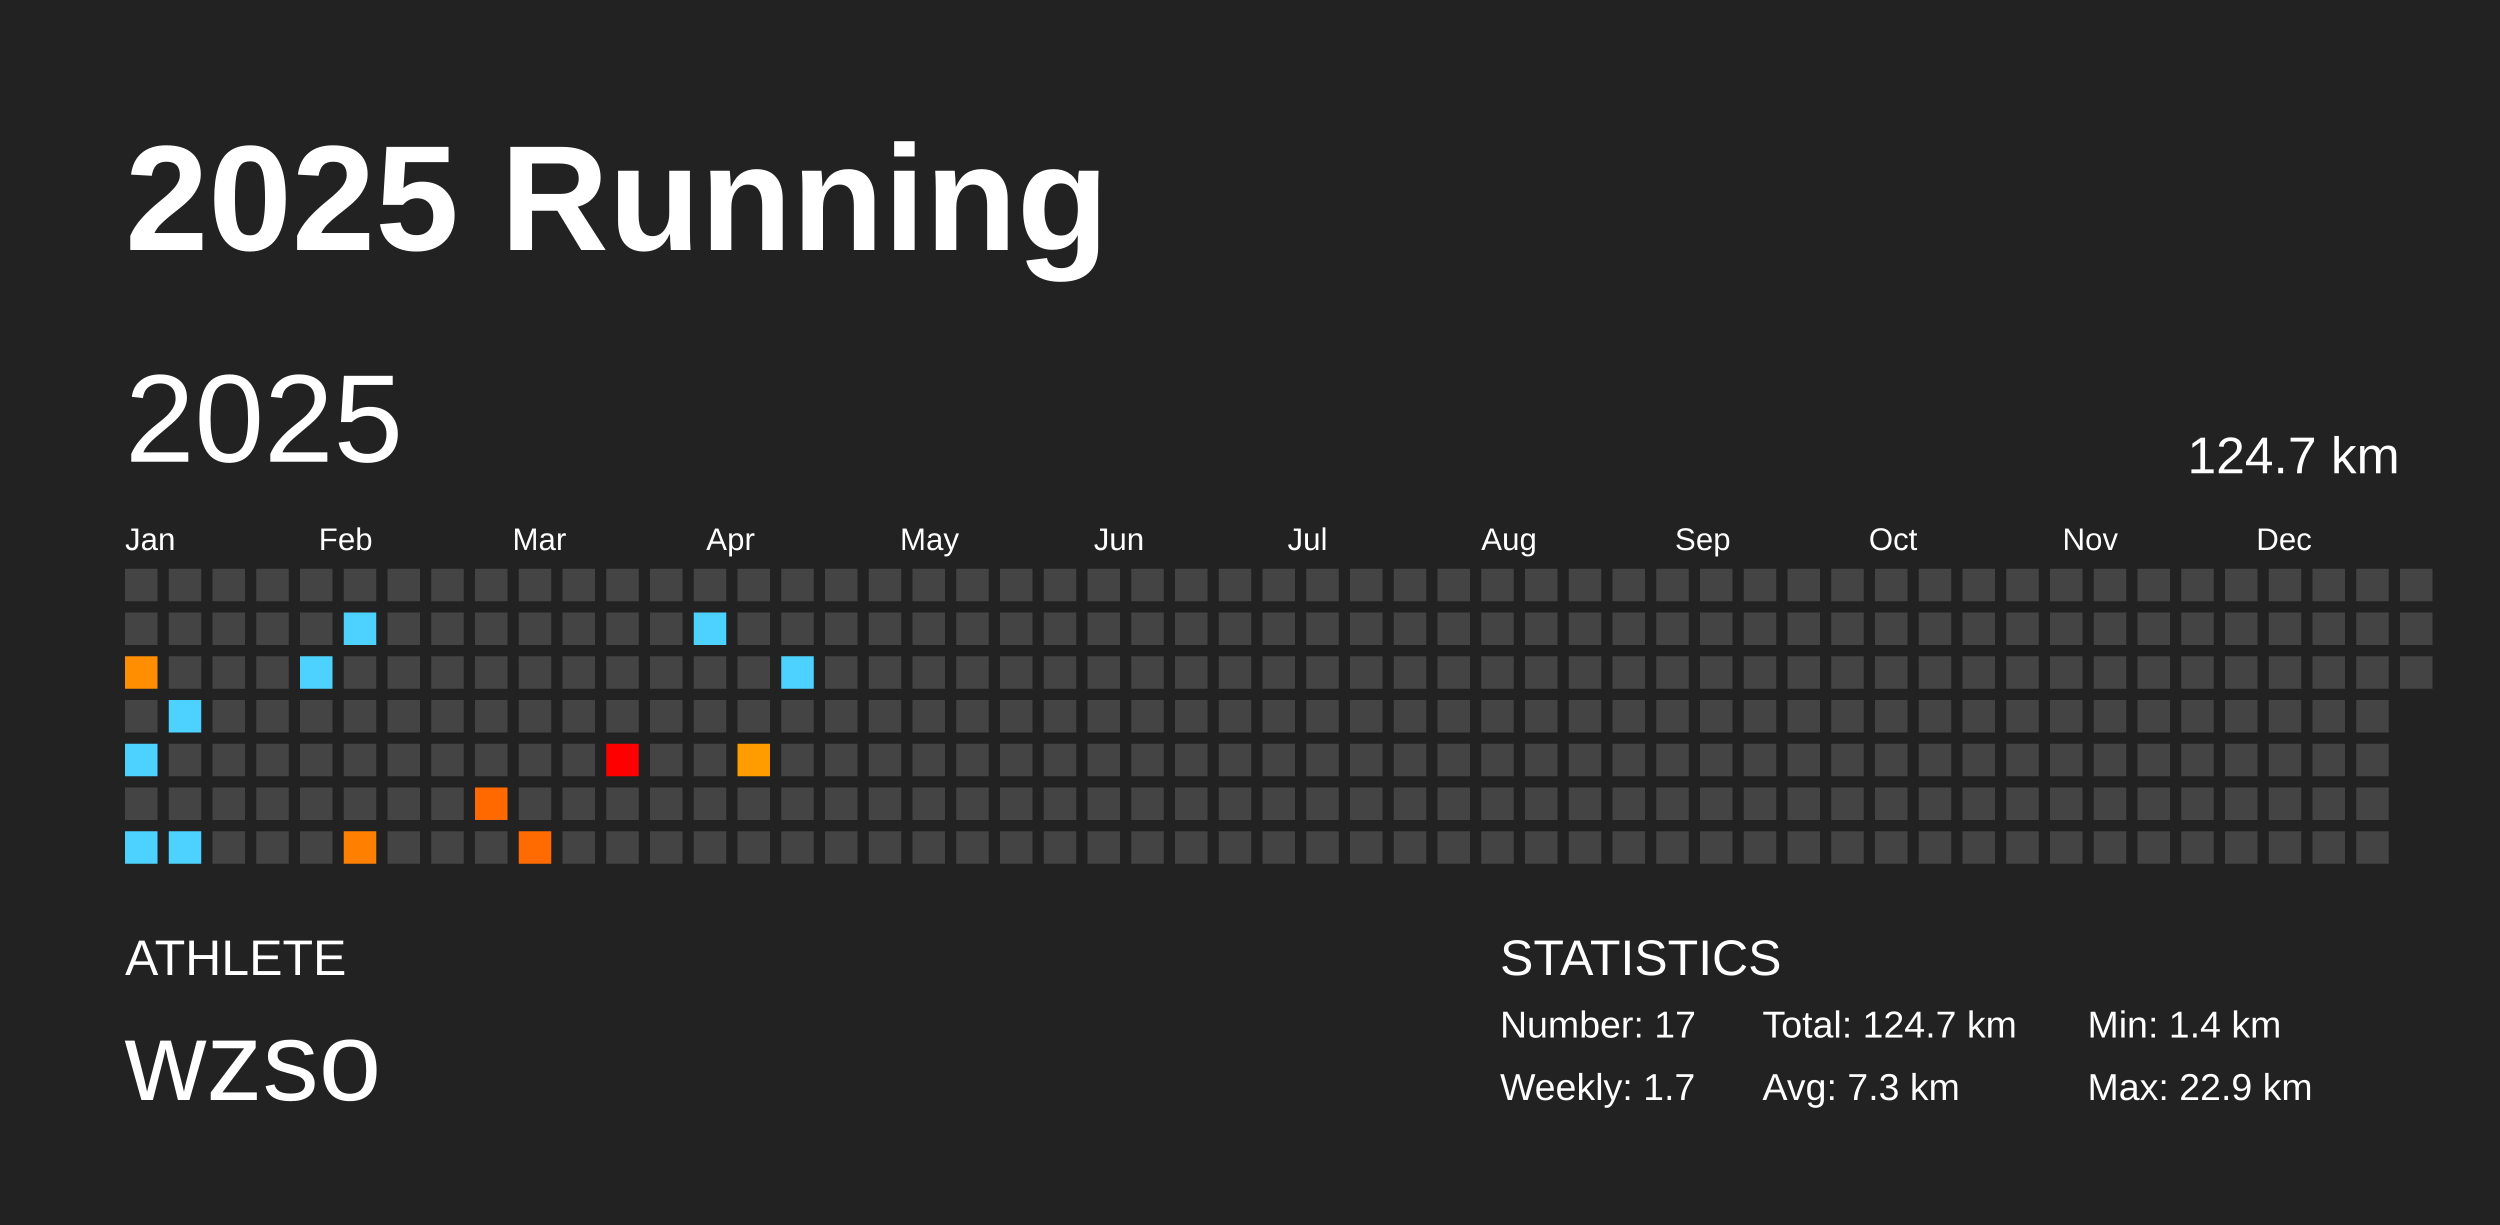
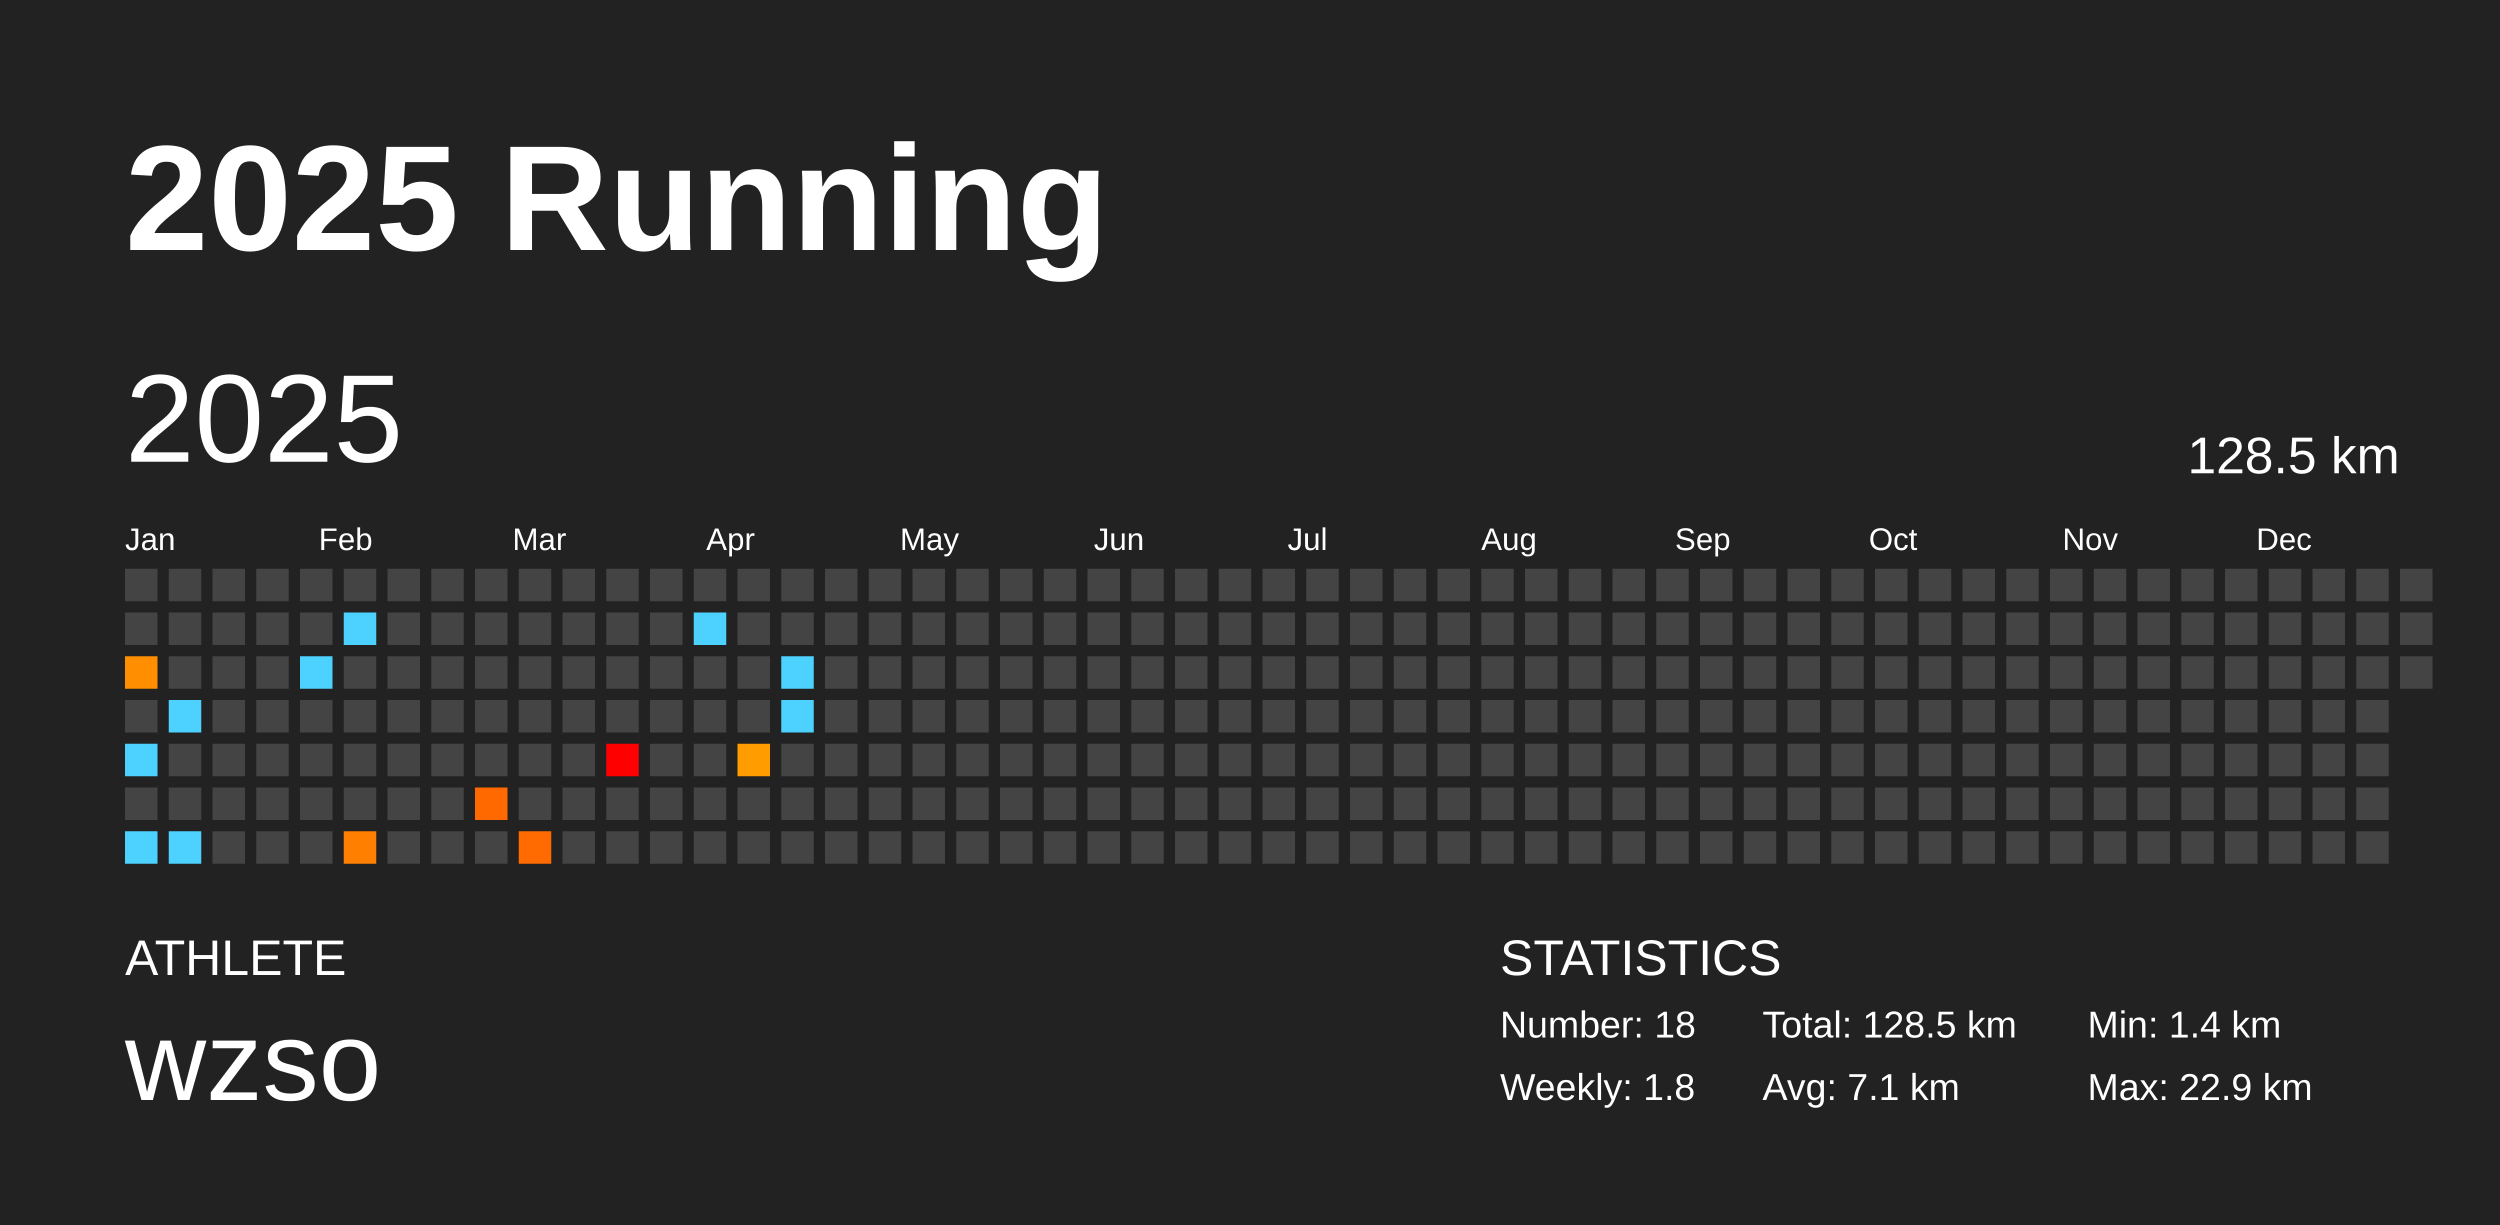
<svg xmlns="http://www.w3.org/2000/svg" baseProfile="full" height="98mm" version="1.1" viewBox="0,0,200,98" width="200mm">
  <defs />
  <rect fill="#222222" height="98" width="200" x="0" y="0" />
  <text fill="#FFFFFF" style="font-size:12px; font-family:Arial; font-weight:bold;" x="10" y="20">2025 Running</text>
  <text fill="#FFFFFF" style="font-size:4px; font-family:Arial" x="10" y="78">ATHLETE</text>
  <text fill="#FFFFFF" style="font-size:9px; font-family:Arial" x="10" y="88">wzso</text>
  <text fill="#FFFFFF" style="font-size:4px; font-family:Arial" x="120" y="78">STATISTICS</text>
-   <text fill="#FFFFFF" style="font-size:3px; font-family:Arial" x="120" y="83">Number: 17</text>
-   <text fill="#FFFFFF" style="font-size:3px; font-family:Arial" x="120" y="88">Weekly: 1.7</text>
-   <text fill="#FFFFFF" style="font-size:3px; font-family:Arial" x="141" y="83">Total: 124.7 km</text>
-   <text fill="#FFFFFF" style="font-size:3px; font-family:Arial" x="141" y="88">Avg: 7.3 km</text>
+   <text fill="#FFFFFF" style="font-size:3px; font-family:Arial" x="120" y="83">Number: 18</text>
+   <text fill="#FFFFFF" style="font-size:3px; font-family:Arial" x="120" y="88">Weekly: 1.8</text>
+   <text fill="#FFFFFF" style="font-size:3px; font-family:Arial" x="141" y="83">Total: 128.5 km</text>
+   <text fill="#FFFFFF" style="font-size:3px; font-family:Arial" x="141" y="88">Avg: 7.1 km</text>
  <text fill="#FFFFFF" style="font-size:3px; font-family:Arial" x="167" y="83">Min: 1.4 km</text>
  <text fill="#FFFFFF" style="font-size:3px; font-family:Arial" x="167" y="88">Max: 22.9 km</text>
  <text dominant-baseline="hanging" fill="#FFFFFF" style="font-size:10.0px; font-family:Arial;" x="10" y="30">2025</text>
-   <text dominant-baseline="hanging" fill="#FFFFFF" style="font-size:4.125px; font-family:Arial;" x="175" y="35">124.7 km</text>
+   <text dominant-baseline="hanging" fill="#FFFFFF" style="font-size:4.125px; font-family:Arial;" x="175" y="35">128.5 km</text>
  <text fill="#FFFFFF" style="font-size:2.5px; font-family:Arial" x="10.0" y="44">Jan</text>
  <text fill="#FFFFFF" style="font-size:2.5px; font-family:Arial" x="25.5" y="44">Feb</text>
  <text fill="#FFFFFF" style="font-size:2.5px; font-family:Arial" x="41.0" y="44">Mar</text>
  <text fill="#FFFFFF" style="font-size:2.5px; font-family:Arial" x="56.5" y="44">Apr</text>
  <text fill="#FFFFFF" style="font-size:2.5px; font-family:Arial" x="72.0" y="44">May</text>
  <text fill="#FFFFFF" style="font-size:2.5px; font-family:Arial" x="87.5" y="44">Jun</text>
  <text fill="#FFFFFF" style="font-size:2.5px; font-family:Arial" x="103.0" y="44">Jul</text>
  <text fill="#FFFFFF" style="font-size:2.5px; font-family:Arial" x="118.5" y="44">Aug</text>
  <text fill="#FFFFFF" style="font-size:2.5px; font-family:Arial" x="134.0" y="44">Sep</text>
  <text fill="#FFFFFF" style="font-size:2.5px; font-family:Arial" x="149.5" y="44">Oct</text>
  <text fill="#FFFFFF" style="font-size:2.5px; font-family:Arial" x="165.0" y="44">Nov</text>
  <text fill="#FFFFFF" style="font-size:2.5px; font-family:Arial" x="180.5" y="44">Dec</text>
  <rect fill="#444444" height="2.6" width="2.6" x="10.0" y="45.5" />
  <rect fill="#444444" height="2.6" width="2.6" x="10.0" y="49.0" />
  <rect fill="#ff8e00" height="2.6" width="2.6" x="10.0" y="52.5" />
  <rect fill="#444444" height="2.6" width="2.6" x="10.0" y="56.0" />
  <rect fill="#4dd2ff" height="2.6" width="2.6" x="10.0" y="59.5" />
  <rect fill="#444444" height="2.6" width="2.6" x="10.0" y="63.0" />
  <rect fill="#4dd2ff" height="2.6" width="2.6" x="10.0" y="66.5" />
  <rect fill="#444444" height="2.6" width="2.6" x="13.5" y="45.5" />
  <rect fill="#444444" height="2.6" width="2.6" x="13.5" y="49.0" />
  <rect fill="#444444" height="2.6" width="2.6" x="13.5" y="52.5" />
  <rect fill="#4dd2ff" height="2.6" width="2.6" x="13.5" y="56.0" />
  <rect fill="#444444" height="2.6" width="2.6" x="13.5" y="59.5" />
  <rect fill="#444444" height="2.6" width="2.6" x="13.5" y="63.0" />
  <rect fill="#4dd2ff" height="2.6" width="2.6" x="13.5" y="66.5" />
  <rect fill="#444444" height="2.6" width="2.6" x="17.0" y="45.5" />
  <rect fill="#444444" height="2.6" width="2.6" x="17.0" y="49.0" />
  <rect fill="#444444" height="2.6" width="2.6" x="17.0" y="52.5" />
  <rect fill="#444444" height="2.6" width="2.6" x="17.0" y="56.0" />
  <rect fill="#444444" height="2.6" width="2.6" x="17.0" y="59.5" />
  <rect fill="#444444" height="2.6" width="2.6" x="17.0" y="63.0" />
  <rect fill="#444444" height="2.6" width="2.6" x="17.0" y="66.5" />
  <rect fill="#444444" height="2.6" width="2.6" x="20.5" y="45.5" />
  <rect fill="#444444" height="2.6" width="2.6" x="20.5" y="49.0" />
  <rect fill="#444444" height="2.6" width="2.6" x="20.5" y="52.5" />
  <rect fill="#444444" height="2.6" width="2.6" x="20.5" y="56.0" />
  <rect fill="#444444" height="2.6" width="2.6" x="20.5" y="59.5" />
  <rect fill="#444444" height="2.6" width="2.6" x="20.5" y="63.0" />
  <rect fill="#444444" height="2.6" width="2.6" x="20.5" y="66.5" />
  <rect fill="#444444" height="2.6" width="2.6" x="24.0" y="45.5" />
  <rect fill="#444444" height="2.6" width="2.6" x="24.0" y="49.0" />
  <rect fill="#4dd2ff" height="2.6" width="2.6" x="24.0" y="52.5" />
  <rect fill="#444444" height="2.6" width="2.6" x="24.0" y="56.0" />
  <rect fill="#444444" height="2.6" width="2.6" x="24.0" y="59.5" />
  <rect fill="#444444" height="2.6" width="2.6" x="24.0" y="63.0" />
  <rect fill="#444444" height="2.6" width="2.6" x="24.0" y="66.5" />
  <rect fill="#444444" height="2.6" width="2.6" x="27.5" y="45.5" />
  <rect fill="#4dd2ff" height="2.6" width="2.6" x="27.5" y="49.0" />
  <rect fill="#444444" height="2.6" width="2.6" x="27.5" y="52.5" />
  <rect fill="#444444" height="2.6" width="2.6" x="27.5" y="56.0" />
  <rect fill="#444444" height="2.6" width="2.6" x="27.5" y="59.5" />
  <rect fill="#444444" height="2.6" width="2.6" x="27.5" y="63.0" />
  <rect fill="#ff8000" height="2.6" width="2.6" x="27.5" y="66.5" />
  <rect fill="#444444" height="2.6" width="2.6" x="31.0" y="45.5" />
  <rect fill="#444444" height="2.6" width="2.6" x="31.0" y="49.0" />
  <rect fill="#444444" height="2.6" width="2.6" x="31.0" y="52.5" />
  <rect fill="#444444" height="2.6" width="2.6" x="31.0" y="56.0" />
  <rect fill="#444444" height="2.6" width="2.6" x="31.0" y="59.5" />
  <rect fill="#444444" height="2.6" width="2.6" x="31.0" y="63.0" />
  <rect fill="#444444" height="2.6" width="2.6" x="31.0" y="66.5" />
  <rect fill="#444444" height="2.6" width="2.6" x="34.5" y="45.5" />
  <rect fill="#444444" height="2.6" width="2.6" x="34.5" y="49.0" />
  <rect fill="#444444" height="2.6" width="2.6" x="34.5" y="52.5" />
  <rect fill="#444444" height="2.6" width="2.6" x="34.5" y="56.0" />
  <rect fill="#444444" height="2.6" width="2.6" x="34.5" y="59.5" />
  <rect fill="#444444" height="2.6" width="2.6" x="34.5" y="63.0" />
  <rect fill="#444444" height="2.6" width="2.6" x="34.5" y="66.5" />
  <rect fill="#444444" height="2.6" width="2.6" x="38.0" y="45.5" />
  <rect fill="#444444" height="2.6" width="2.6" x="38.0" y="49.0" />
  <rect fill="#444444" height="2.6" width="2.6" x="38.0" y="52.5" />
  <rect fill="#444444" height="2.6" width="2.6" x="38.0" y="56.0" />
  <rect fill="#444444" height="2.6" width="2.6" x="38.0" y="59.5" />
  <rect fill="#ff6900" height="2.6" width="2.6" x="38.0" y="63.0" />
  <rect fill="#444444" height="2.6" width="2.6" x="38.0" y="66.5" />
  <rect fill="#444444" height="2.6" width="2.6" x="41.5" y="45.5" />
  <rect fill="#444444" height="2.6" width="2.6" x="41.5" y="49.0" />
  <rect fill="#444444" height="2.6" width="2.6" x="41.5" y="52.5" />
  <rect fill="#444444" height="2.6" width="2.6" x="41.5" y="56.0" />
  <rect fill="#444444" height="2.6" width="2.6" x="41.5" y="59.5" />
  <rect fill="#444444" height="2.6" width="2.6" x="41.5" y="63.0" />
  <rect fill="#ff6b00" height="2.6" width="2.6" x="41.5" y="66.5" />
  <rect fill="#444444" height="2.6" width="2.6" x="45.0" y="45.5" />
  <rect fill="#444444" height="2.6" width="2.6" x="45.0" y="49.0" />
  <rect fill="#444444" height="2.6" width="2.6" x="45.0" y="52.5" />
  <rect fill="#444444" height="2.6" width="2.6" x="45.0" y="56.0" />
  <rect fill="#444444" height="2.6" width="2.6" x="45.0" y="59.5" />
  <rect fill="#444444" height="2.6" width="2.6" x="45.0" y="63.0" />
  <rect fill="#444444" height="2.6" width="2.6" x="45.0" y="66.5" />
  <rect fill="#444444" height="2.6" width="2.6" x="48.5" y="45.5" />
  <rect fill="#444444" height="2.6" width="2.6" x="48.5" y="49.0" />
  <rect fill="#444444" height="2.6" width="2.6" x="48.5" y="52.5" />
  <rect fill="#444444" height="2.6" width="2.6" x="48.5" y="56.0" />
  <rect fill="red" height="2.6" width="2.6" x="48.5" y="59.5" />
  <rect fill="#444444" height="2.6" width="2.6" x="48.5" y="63.0" />
  <rect fill="#444444" height="2.6" width="2.6" x="48.5" y="66.5" />
  <rect fill="#444444" height="2.6" width="2.6" x="52.0" y="45.5" />
  <rect fill="#444444" height="2.6" width="2.6" x="52.0" y="49.0" />
  <rect fill="#444444" height="2.6" width="2.6" x="52.0" y="52.5" />
  <rect fill="#444444" height="2.6" width="2.6" x="52.0" y="56.0" />
  <rect fill="#444444" height="2.6" width="2.6" x="52.0" y="59.5" />
  <rect fill="#444444" height="2.6" width="2.6" x="52.0" y="63.0" />
  <rect fill="#444444" height="2.6" width="2.6" x="52.0" y="66.5" />
  <rect fill="#444444" height="2.6" width="2.6" x="55.5" y="45.5" />
  <rect fill="#4dd2ff" height="2.6" width="2.6" x="55.5" y="49.0" />
  <rect fill="#444444" height="2.6" width="2.6" x="55.5" y="52.5" />
  <rect fill="#444444" height="2.6" width="2.6" x="55.5" y="56.0" />
  <rect fill="#444444" height="2.6" width="2.6" x="55.5" y="59.5" />
  <rect fill="#444444" height="2.6" width="2.6" x="55.5" y="63.0" />
  <rect fill="#444444" height="2.6" width="2.6" x="55.5" y="66.5" />
  <rect fill="#444444" height="2.6" width="2.6" x="59.0" y="45.5" />
  <rect fill="#444444" height="2.6" width="2.6" x="59.0" y="49.0" />
  <rect fill="#444444" height="2.6" width="2.6" x="59.0" y="52.5" />
  <rect fill="#444444" height="2.6" width="2.6" x="59.0" y="56.0" />
  <rect fill="#ff9c00" height="2.6" width="2.6" x="59.0" y="59.5" />
  <rect fill="#444444" height="2.6" width="2.6" x="59.0" y="63.0" />
  <rect fill="#444444" height="2.6" width="2.6" x="59.0" y="66.5" />
  <rect fill="#444444" height="2.6" width="2.6" x="62.5" y="45.5" />
  <rect fill="#444444" height="2.6" width="2.6" x="62.5" y="49.0" />
  <rect fill="#4dd2ff" height="2.6" width="2.6" x="62.5" y="52.5" />
-   <rect fill="#444444" height="2.6" width="2.6" x="62.5" y="56.0" />
+   <rect fill="#4dd2ff" height="2.6" width="2.6" x="62.5" y="56.0" />
  <rect fill="#444444" height="2.6" width="2.6" x="62.5" y="59.5" />
  <rect fill="#444444" height="2.6" width="2.6" x="62.5" y="63.0" />
  <rect fill="#444444" height="2.6" width="2.6" x="62.5" y="66.5" />
  <rect fill="#444444" height="2.6" width="2.6" x="66.0" y="45.5" />
  <rect fill="#444444" height="2.6" width="2.6" x="66.0" y="49.0" />
  <rect fill="#444444" height="2.6" width="2.6" x="66.0" y="52.5" />
  <rect fill="#444444" height="2.6" width="2.6" x="66.0" y="56.0" />
  <rect fill="#444444" height="2.6" width="2.6" x="66.0" y="59.5" />
  <rect fill="#444444" height="2.6" width="2.6" x="66.0" y="63.0" />
  <rect fill="#444444" height="2.6" width="2.6" x="66.0" y="66.5" />
  <rect fill="#444444" height="2.6" width="2.6" x="69.5" y="45.5" />
  <rect fill="#444444" height="2.6" width="2.6" x="69.5" y="49.0" />
  <rect fill="#444444" height="2.6" width="2.6" x="69.5" y="52.5" />
  <rect fill="#444444" height="2.6" width="2.6" x="69.5" y="56.0" />
  <rect fill="#444444" height="2.6" width="2.6" x="69.5" y="59.5" />
  <rect fill="#444444" height="2.6" width="2.6" x="69.5" y="63.0" />
  <rect fill="#444444" height="2.6" width="2.6" x="69.5" y="66.5" />
  <rect fill="#444444" height="2.6" width="2.6" x="73.0" y="45.5" />
  <rect fill="#444444" height="2.6" width="2.6" x="73.0" y="49.0" />
  <rect fill="#444444" height="2.6" width="2.6" x="73.0" y="52.5" />
  <rect fill="#444444" height="2.6" width="2.6" x="73.0" y="56.0" />
  <rect fill="#444444" height="2.6" width="2.6" x="73.0" y="59.5" />
  <rect fill="#444444" height="2.6" width="2.6" x="73.0" y="63.0" />
  <rect fill="#444444" height="2.6" width="2.6" x="73.0" y="66.5" />
  <rect fill="#444444" height="2.6" width="2.6" x="76.5" y="45.5" />
  <rect fill="#444444" height="2.6" width="2.6" x="76.5" y="49.0" />
  <rect fill="#444444" height="2.6" width="2.6" x="76.5" y="52.5" />
  <rect fill="#444444" height="2.6" width="2.6" x="76.5" y="56.0" />
  <rect fill="#444444" height="2.6" width="2.6" x="76.5" y="59.5" />
  <rect fill="#444444" height="2.6" width="2.6" x="76.5" y="63.0" />
  <rect fill="#444444" height="2.6" width="2.6" x="76.5" y="66.5" />
  <rect fill="#444444" height="2.6" width="2.6" x="80.0" y="45.5" />
  <rect fill="#444444" height="2.6" width="2.6" x="80.0" y="49.0" />
  <rect fill="#444444" height="2.6" width="2.6" x="80.0" y="52.5" />
  <rect fill="#444444" height="2.6" width="2.6" x="80.0" y="56.0" />
  <rect fill="#444444" height="2.6" width="2.6" x="80.0" y="59.5" />
  <rect fill="#444444" height="2.6" width="2.6" x="80.0" y="63.0" />
  <rect fill="#444444" height="2.6" width="2.6" x="80.0" y="66.5" />
  <rect fill="#444444" height="2.6" width="2.6" x="83.5" y="45.5" />
  <rect fill="#444444" height="2.6" width="2.6" x="83.5" y="49.0" />
  <rect fill="#444444" height="2.6" width="2.6" x="83.5" y="52.5" />
  <rect fill="#444444" height="2.6" width="2.6" x="83.5" y="56.0" />
  <rect fill="#444444" height="2.6" width="2.6" x="83.5" y="59.5" />
  <rect fill="#444444" height="2.6" width="2.6" x="83.5" y="63.0" />
  <rect fill="#444444" height="2.6" width="2.6" x="83.5" y="66.5" />
  <rect fill="#444444" height="2.6" width="2.6" x="87.0" y="45.5" />
  <rect fill="#444444" height="2.6" width="2.6" x="87.0" y="49.0" />
  <rect fill="#444444" height="2.6" width="2.6" x="87.0" y="52.5" />
  <rect fill="#444444" height="2.6" width="2.6" x="87.0" y="56.0" />
  <rect fill="#444444" height="2.6" width="2.6" x="87.0" y="59.5" />
  <rect fill="#444444" height="2.6" width="2.6" x="87.0" y="63.0" />
  <rect fill="#444444" height="2.6" width="2.6" x="87.0" y="66.5" />
  <rect fill="#444444" height="2.6" width="2.6" x="90.5" y="45.5" />
  <rect fill="#444444" height="2.6" width="2.6" x="90.5" y="49.0" />
  <rect fill="#444444" height="2.6" width="2.6" x="90.5" y="52.5" />
  <rect fill="#444444" height="2.6" width="2.6" x="90.5" y="56.0" />
  <rect fill="#444444" height="2.6" width="2.6" x="90.5" y="59.5" />
  <rect fill="#444444" height="2.6" width="2.6" x="90.5" y="63.0" />
  <rect fill="#444444" height="2.6" width="2.6" x="90.5" y="66.5" />
  <rect fill="#444444" height="2.6" width="2.6" x="94.0" y="45.5" />
  <rect fill="#444444" height="2.6" width="2.6" x="94.0" y="49.0" />
  <rect fill="#444444" height="2.6" width="2.6" x="94.0" y="52.5" />
  <rect fill="#444444" height="2.6" width="2.6" x="94.0" y="56.0" />
  <rect fill="#444444" height="2.6" width="2.6" x="94.0" y="59.5" />
  <rect fill="#444444" height="2.6" width="2.6" x="94.0" y="63.0" />
  <rect fill="#444444" height="2.6" width="2.6" x="94.0" y="66.5" />
  <rect fill="#444444" height="2.6" width="2.6" x="97.5" y="45.5" />
  <rect fill="#444444" height="2.6" width="2.6" x="97.5" y="49.0" />
  <rect fill="#444444" height="2.6" width="2.6" x="97.5" y="52.5" />
  <rect fill="#444444" height="2.6" width="2.6" x="97.5" y="56.0" />
  <rect fill="#444444" height="2.6" width="2.6" x="97.5" y="59.5" />
  <rect fill="#444444" height="2.6" width="2.6" x="97.5" y="63.0" />
  <rect fill="#444444" height="2.6" width="2.6" x="97.5" y="66.5" />
  <rect fill="#444444" height="2.6" width="2.6" x="101.0" y="45.5" />
  <rect fill="#444444" height="2.6" width="2.6" x="101.0" y="49.0" />
  <rect fill="#444444" height="2.6" width="2.6" x="101.0" y="52.5" />
  <rect fill="#444444" height="2.6" width="2.6" x="101.0" y="56.0" />
  <rect fill="#444444" height="2.6" width="2.6" x="101.0" y="59.5" />
  <rect fill="#444444" height="2.6" width="2.6" x="101.0" y="63.0" />
  <rect fill="#444444" height="2.6" width="2.6" x="101.0" y="66.5" />
  <rect fill="#444444" height="2.6" width="2.6" x="104.5" y="45.5" />
  <rect fill="#444444" height="2.6" width="2.6" x="104.5" y="49.0" />
  <rect fill="#444444" height="2.6" width="2.6" x="104.5" y="52.5" />
  <rect fill="#444444" height="2.6" width="2.6" x="104.5" y="56.0" />
  <rect fill="#444444" height="2.6" width="2.6" x="104.5" y="59.5" />
  <rect fill="#444444" height="2.6" width="2.6" x="104.5" y="63.0" />
  <rect fill="#444444" height="2.6" width="2.6" x="104.5" y="66.5" />
  <rect fill="#444444" height="2.6" width="2.6" x="108.0" y="45.5" />
  <rect fill="#444444" height="2.6" width="2.6" x="108.0" y="49.0" />
  <rect fill="#444444" height="2.6" width="2.6" x="108.0" y="52.5" />
  <rect fill="#444444" height="2.6" width="2.6" x="108.0" y="56.0" />
  <rect fill="#444444" height="2.6" width="2.6" x="108.0" y="59.5" />
  <rect fill="#444444" height="2.6" width="2.6" x="108.0" y="63.0" />
  <rect fill="#444444" height="2.6" width="2.6" x="108.0" y="66.5" />
  <rect fill="#444444" height="2.6" width="2.6" x="111.5" y="45.5" />
  <rect fill="#444444" height="2.6" width="2.6" x="111.5" y="49.0" />
  <rect fill="#444444" height="2.6" width="2.6" x="111.5" y="52.5" />
  <rect fill="#444444" height="2.6" width="2.6" x="111.5" y="56.0" />
  <rect fill="#444444" height="2.6" width="2.6" x="111.5" y="59.5" />
  <rect fill="#444444" height="2.6" width="2.6" x="111.5" y="63.0" />
  <rect fill="#444444" height="2.6" width="2.6" x="111.5" y="66.5" />
  <rect fill="#444444" height="2.6" width="2.6" x="115.0" y="45.5" />
  <rect fill="#444444" height="2.6" width="2.6" x="115.0" y="49.0" />
  <rect fill="#444444" height="2.6" width="2.6" x="115.0" y="52.5" />
  <rect fill="#444444" height="2.6" width="2.6" x="115.0" y="56.0" />
  <rect fill="#444444" height="2.6" width="2.6" x="115.0" y="59.5" />
  <rect fill="#444444" height="2.6" width="2.6" x="115.0" y="63.0" />
  <rect fill="#444444" height="2.6" width="2.6" x="115.0" y="66.5" />
  <rect fill="#444444" height="2.6" width="2.6" x="118.5" y="45.5" />
  <rect fill="#444444" height="2.6" width="2.6" x="118.5" y="49.0" />
  <rect fill="#444444" height="2.6" width="2.6" x="118.5" y="52.5" />
  <rect fill="#444444" height="2.6" width="2.6" x="118.5" y="56.0" />
  <rect fill="#444444" height="2.6" width="2.6" x="118.5" y="59.5" />
  <rect fill="#444444" height="2.6" width="2.6" x="118.5" y="63.0" />
  <rect fill="#444444" height="2.6" width="2.6" x="118.5" y="66.5" />
  <rect fill="#444444" height="2.6" width="2.6" x="122.0" y="45.5" />
  <rect fill="#444444" height="2.6" width="2.6" x="122.0" y="49.0" />
  <rect fill="#444444" height="2.6" width="2.6" x="122.0" y="52.5" />
  <rect fill="#444444" height="2.6" width="2.6" x="122.0" y="56.0" />
  <rect fill="#444444" height="2.6" width="2.6" x="122.0" y="59.5" />
  <rect fill="#444444" height="2.6" width="2.6" x="122.0" y="63.0" />
  <rect fill="#444444" height="2.6" width="2.6" x="122.0" y="66.5" />
  <rect fill="#444444" height="2.6" width="2.6" x="125.5" y="45.5" />
  <rect fill="#444444" height="2.6" width="2.6" x="125.5" y="49.0" />
  <rect fill="#444444" height="2.6" width="2.6" x="125.5" y="52.5" />
  <rect fill="#444444" height="2.6" width="2.6" x="125.5" y="56.0" />
  <rect fill="#444444" height="2.6" width="2.6" x="125.5" y="59.5" />
  <rect fill="#444444" height="2.6" width="2.6" x="125.5" y="63.0" />
  <rect fill="#444444" height="2.6" width="2.6" x="125.5" y="66.5" />
  <rect fill="#444444" height="2.6" width="2.6" x="129.0" y="45.5" />
  <rect fill="#444444" height="2.6" width="2.6" x="129.0" y="49.0" />
  <rect fill="#444444" height="2.6" width="2.6" x="129.0" y="52.5" />
  <rect fill="#444444" height="2.6" width="2.6" x="129.0" y="56.0" />
  <rect fill="#444444" height="2.6" width="2.6" x="129.0" y="59.5" />
  <rect fill="#444444" height="2.6" width="2.6" x="129.0" y="63.0" />
  <rect fill="#444444" height="2.6" width="2.6" x="129.0" y="66.5" />
  <rect fill="#444444" height="2.6" width="2.6" x="132.5" y="45.5" />
  <rect fill="#444444" height="2.6" width="2.6" x="132.5" y="49.0" />
  <rect fill="#444444" height="2.6" width="2.6" x="132.5" y="52.5" />
  <rect fill="#444444" height="2.6" width="2.6" x="132.5" y="56.0" />
  <rect fill="#444444" height="2.6" width="2.6" x="132.5" y="59.5" />
  <rect fill="#444444" height="2.6" width="2.6" x="132.5" y="63.0" />
  <rect fill="#444444" height="2.6" width="2.6" x="132.5" y="66.5" />
  <rect fill="#444444" height="2.6" width="2.6" x="136.0" y="45.5" />
  <rect fill="#444444" height="2.6" width="2.6" x="136.0" y="49.0" />
  <rect fill="#444444" height="2.6" width="2.6" x="136.0" y="52.5" />
  <rect fill="#444444" height="2.6" width="2.6" x="136.0" y="56.0" />
  <rect fill="#444444" height="2.6" width="2.6" x="136.0" y="59.5" />
  <rect fill="#444444" height="2.6" width="2.6" x="136.0" y="63.0" />
  <rect fill="#444444" height="2.6" width="2.6" x="136.0" y="66.5" />
  <rect fill="#444444" height="2.6" width="2.6" x="139.5" y="45.5" />
  <rect fill="#444444" height="2.6" width="2.6" x="139.5" y="49.0" />
  <rect fill="#444444" height="2.6" width="2.6" x="139.5" y="52.5" />
  <rect fill="#444444" height="2.6" width="2.6" x="139.5" y="56.0" />
  <rect fill="#444444" height="2.6" width="2.6" x="139.5" y="59.5" />
  <rect fill="#444444" height="2.6" width="2.6" x="139.5" y="63.0" />
  <rect fill="#444444" height="2.6" width="2.6" x="139.5" y="66.5" />
  <rect fill="#444444" height="2.6" width="2.6" x="143.0" y="45.5" />
  <rect fill="#444444" height="2.6" width="2.6" x="143.0" y="49.0" />
  <rect fill="#444444" height="2.6" width="2.6" x="143.0" y="52.5" />
  <rect fill="#444444" height="2.6" width="2.6" x="143.0" y="56.0" />
  <rect fill="#444444" height="2.6" width="2.6" x="143.0" y="59.5" />
  <rect fill="#444444" height="2.6" width="2.6" x="143.0" y="63.0" />
  <rect fill="#444444" height="2.6" width="2.6" x="143.0" y="66.5" />
  <rect fill="#444444" height="2.6" width="2.6" x="146.5" y="45.5" />
  <rect fill="#444444" height="2.6" width="2.6" x="146.5" y="49.0" />
  <rect fill="#444444" height="2.6" width="2.6" x="146.5" y="52.5" />
  <rect fill="#444444" height="2.6" width="2.6" x="146.5" y="56.0" />
  <rect fill="#444444" height="2.6" width="2.6" x="146.5" y="59.5" />
  <rect fill="#444444" height="2.6" width="2.6" x="146.5" y="63.0" />
  <rect fill="#444444" height="2.6" width="2.6" x="146.5" y="66.5" />
  <rect fill="#444444" height="2.6" width="2.6" x="150.0" y="45.5" />
  <rect fill="#444444" height="2.6" width="2.6" x="150.0" y="49.0" />
  <rect fill="#444444" height="2.6" width="2.6" x="150.0" y="52.5" />
  <rect fill="#444444" height="2.6" width="2.6" x="150.0" y="56.0" />
  <rect fill="#444444" height="2.6" width="2.6" x="150.0" y="59.5" />
  <rect fill="#444444" height="2.6" width="2.6" x="150.0" y="63.0" />
  <rect fill="#444444" height="2.6" width="2.6" x="150.0" y="66.5" />
  <rect fill="#444444" height="2.6" width="2.6" x="153.5" y="45.5" />
  <rect fill="#444444" height="2.6" width="2.6" x="153.5" y="49.0" />
  <rect fill="#444444" height="2.6" width="2.6" x="153.5" y="52.5" />
  <rect fill="#444444" height="2.6" width="2.6" x="153.5" y="56.0" />
  <rect fill="#444444" height="2.6" width="2.6" x="153.5" y="59.5" />
  <rect fill="#444444" height="2.6" width="2.6" x="153.5" y="63.0" />
  <rect fill="#444444" height="2.6" width="2.6" x="153.5" y="66.5" />
  <rect fill="#444444" height="2.6" width="2.6" x="157.0" y="45.5" />
  <rect fill="#444444" height="2.6" width="2.6" x="157.0" y="49.0" />
  <rect fill="#444444" height="2.6" width="2.6" x="157.0" y="52.5" />
  <rect fill="#444444" height="2.6" width="2.6" x="157.0" y="56.0" />
  <rect fill="#444444" height="2.6" width="2.6" x="157.0" y="59.5" />
  <rect fill="#444444" height="2.6" width="2.6" x="157.0" y="63.0" />
  <rect fill="#444444" height="2.6" width="2.6" x="157.0" y="66.5" />
  <rect fill="#444444" height="2.6" width="2.6" x="160.5" y="45.5" />
  <rect fill="#444444" height="2.6" width="2.6" x="160.5" y="49.0" />
  <rect fill="#444444" height="2.6" width="2.6" x="160.5" y="52.5" />
  <rect fill="#444444" height="2.6" width="2.6" x="160.5" y="56.0" />
  <rect fill="#444444" height="2.6" width="2.6" x="160.5" y="59.5" />
  <rect fill="#444444" height="2.6" width="2.6" x="160.5" y="63.0" />
  <rect fill="#444444" height="2.6" width="2.6" x="160.5" y="66.5" />
  <rect fill="#444444" height="2.6" width="2.6" x="164.0" y="45.5" />
  <rect fill="#444444" height="2.6" width="2.6" x="164.0" y="49.0" />
  <rect fill="#444444" height="2.6" width="2.6" x="164.0" y="52.5" />
  <rect fill="#444444" height="2.6" width="2.6" x="164.0" y="56.0" />
  <rect fill="#444444" height="2.6" width="2.6" x="164.0" y="59.5" />
  <rect fill="#444444" height="2.6" width="2.6" x="164.0" y="63.0" />
  <rect fill="#444444" height="2.6" width="2.6" x="164.0" y="66.5" />
  <rect fill="#444444" height="2.6" width="2.6" x="167.5" y="45.5" />
  <rect fill="#444444" height="2.6" width="2.6" x="167.5" y="49.0" />
  <rect fill="#444444" height="2.6" width="2.6" x="167.5" y="52.5" />
  <rect fill="#444444" height="2.6" width="2.6" x="167.5" y="56.0" />
  <rect fill="#444444" height="2.6" width="2.6" x="167.5" y="59.5" />
  <rect fill="#444444" height="2.6" width="2.6" x="167.5" y="63.0" />
  <rect fill="#444444" height="2.6" width="2.6" x="167.5" y="66.5" />
  <rect fill="#444444" height="2.6" width="2.6" x="171.0" y="45.5" />
  <rect fill="#444444" height="2.6" width="2.6" x="171.0" y="49.0" />
  <rect fill="#444444" height="2.6" width="2.6" x="171.0" y="52.5" />
  <rect fill="#444444" height="2.6" width="2.6" x="171.0" y="56.0" />
  <rect fill="#444444" height="2.6" width="2.6" x="171.0" y="59.5" />
  <rect fill="#444444" height="2.6" width="2.6" x="171.0" y="63.0" />
  <rect fill="#444444" height="2.6" width="2.6" x="171.0" y="66.5" />
  <rect fill="#444444" height="2.6" width="2.6" x="174.5" y="45.5" />
  <rect fill="#444444" height="2.6" width="2.6" x="174.5" y="49.0" />
  <rect fill="#444444" height="2.6" width="2.6" x="174.5" y="52.5" />
  <rect fill="#444444" height="2.6" width="2.6" x="174.5" y="56.0" />
  <rect fill="#444444" height="2.6" width="2.6" x="174.5" y="59.5" />
  <rect fill="#444444" height="2.6" width="2.6" x="174.5" y="63.0" />
  <rect fill="#444444" height="2.6" width="2.6" x="174.5" y="66.5" />
  <rect fill="#444444" height="2.6" width="2.6" x="178.0" y="45.5" />
  <rect fill="#444444" height="2.6" width="2.6" x="178.0" y="49.0" />
  <rect fill="#444444" height="2.6" width="2.6" x="178.0" y="52.5" />
  <rect fill="#444444" height="2.6" width="2.6" x="178.0" y="56.0" />
  <rect fill="#444444" height="2.6" width="2.6" x="178.0" y="59.5" />
  <rect fill="#444444" height="2.6" width="2.6" x="178.0" y="63.0" />
  <rect fill="#444444" height="2.6" width="2.6" x="178.0" y="66.5" />
  <rect fill="#444444" height="2.6" width="2.6" x="181.5" y="45.5" />
  <rect fill="#444444" height="2.6" width="2.6" x="181.5" y="49.0" />
  <rect fill="#444444" height="2.6" width="2.6" x="181.5" y="52.5" />
  <rect fill="#444444" height="2.6" width="2.6" x="181.5" y="56.0" />
  <rect fill="#444444" height="2.6" width="2.6" x="181.5" y="59.5" />
  <rect fill="#444444" height="2.6" width="2.6" x="181.5" y="63.0" />
  <rect fill="#444444" height="2.6" width="2.6" x="181.5" y="66.5" />
  <rect fill="#444444" height="2.6" width="2.6" x="185.0" y="45.5" />
  <rect fill="#444444" height="2.6" width="2.6" x="185.0" y="49.0" />
  <rect fill="#444444" height="2.6" width="2.6" x="185.0" y="52.5" />
  <rect fill="#444444" height="2.6" width="2.6" x="185.0" y="56.0" />
  <rect fill="#444444" height="2.6" width="2.6" x="185.0" y="59.5" />
  <rect fill="#444444" height="2.6" width="2.6" x="185.0" y="63.0" />
  <rect fill="#444444" height="2.6" width="2.6" x="185.0" y="66.5" />
  <rect fill="#444444" height="2.6" width="2.6" x="188.5" y="45.5" />
  <rect fill="#444444" height="2.6" width="2.6" x="188.5" y="49.0" />
  <rect fill="#444444" height="2.6" width="2.6" x="188.5" y="52.5" />
  <rect fill="#444444" height="2.6" width="2.6" x="188.5" y="56.0" />
  <rect fill="#444444" height="2.6" width="2.6" x="188.5" y="59.5" />
  <rect fill="#444444" height="2.6" width="2.6" x="188.5" y="63.0" />
  <rect fill="#444444" height="2.6" width="2.6" x="188.5" y="66.5" />
  <rect fill="#444444" height="2.6" width="2.6" x="192.0" y="45.5" />
  <rect fill="#444444" height="2.6" width="2.6" x="192.0" y="49.0" />
  <rect fill="#444444" height="2.6" width="2.6" x="192.0" y="52.5" />
</svg>
